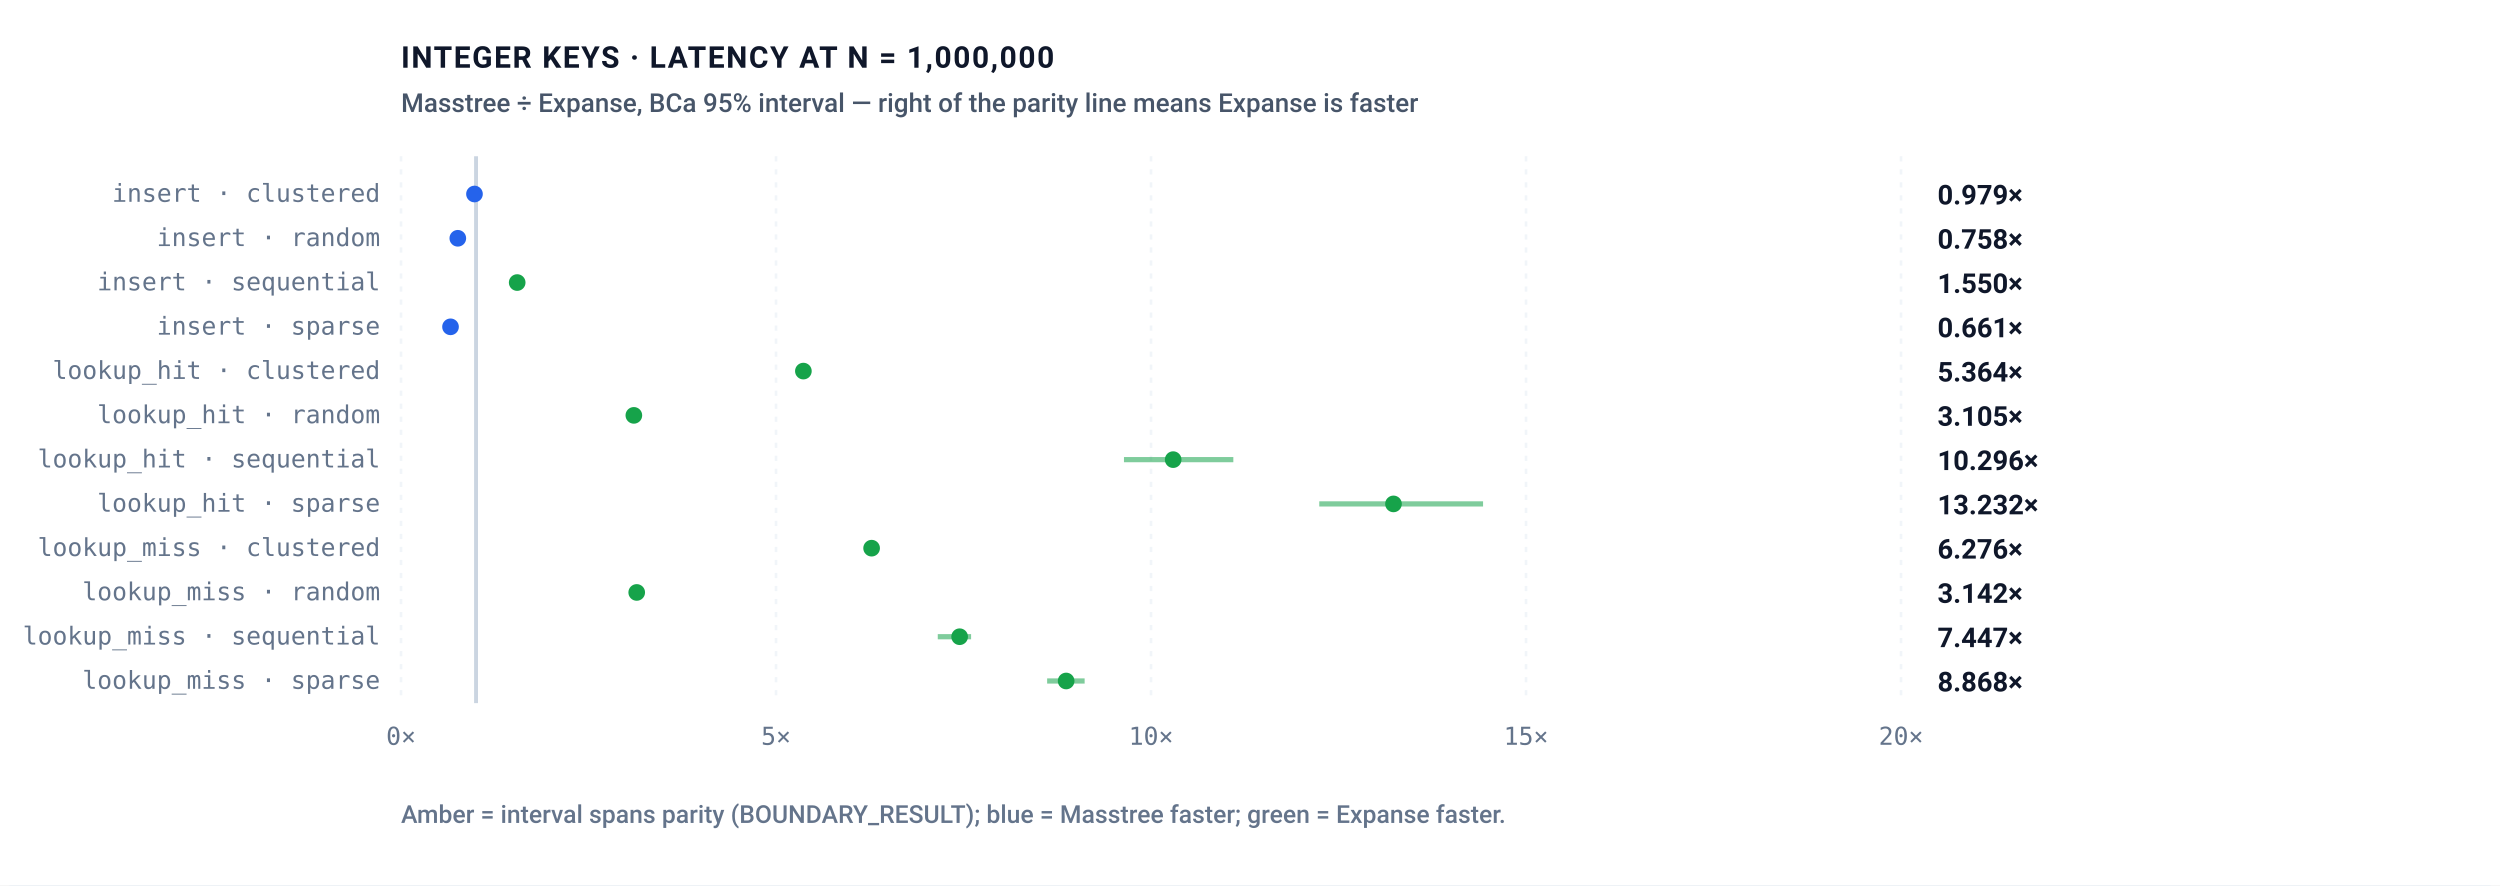
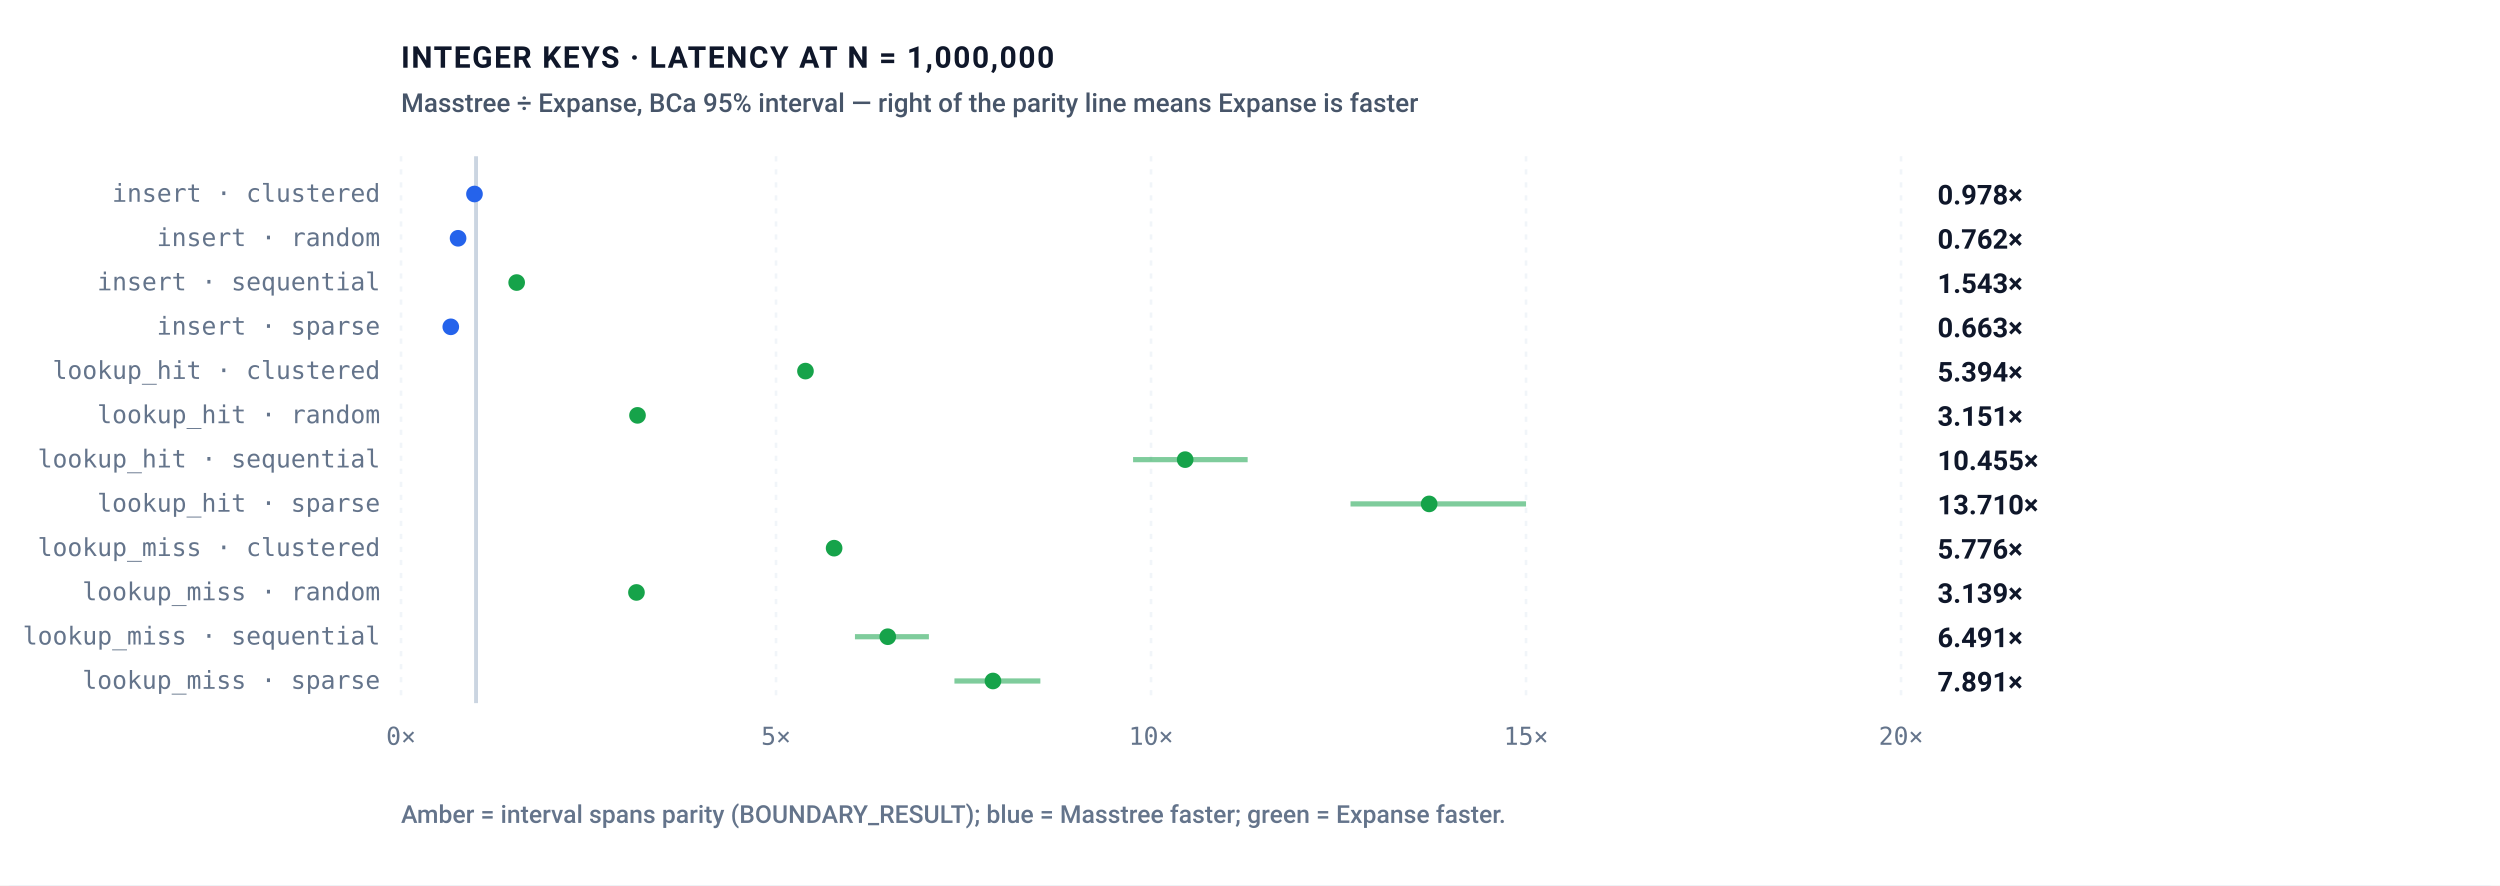
<svg xmlns="http://www.w3.org/2000/svg" role="img" viewBox="0 0 960 340" width="100%" height="100%">
  <defs>
    <style>
      .bg { fill: #ffffff; }
      .border { stroke: #e2e8f0; stroke-width: 1px; fill: none; }
      .grid { stroke: #f1f5f9; stroke-width: 1px; stroke-dasharray: 2,3; }
      .axis { stroke: #cbd5e1; stroke-width: 1.5px; }
      .divider { stroke: #e2e8f0; stroke-width: 1px; }

      .t-title { font-family: -apple-system, BlinkMacSystemFont, "Segoe UI", Roboto, Helvetica, Arial, sans-serif; font-size: 11.5px; font-weight: 700; letter-spacing: 0.6px; fill: #0f172a; text-transform: uppercase; }
      .t-sub { font-family: -apple-system, BlinkMacSystemFont, "Segoe UI", Roboto, Helvetica, Arial, sans-serif; font-size: 10px; font-weight: 500; fill: #475569; }
      .t-unit { font-family: ui-monospace, SFMono-Regular, Menlo, Monaco, Consolas, monospace; font-size: 10px; font-weight: 600; fill: #475569; }
      .t-axis-label { font-family: ui-monospace, SFMono-Regular, Menlo, Monaco, Consolas, monospace; font-size: 9.5px; font-weight: 500; fill: #64748b; }
      .t-bar-label { font-family: -apple-system, BlinkMacSystemFont, "Segoe UI", Roboto, Helvetica, Arial, sans-serif; font-size: 11px; font-weight: 700; fill: #0f172a; }
      .t-legend { font-family: -apple-system, BlinkMacSystemFont, "Segoe UI", Roboto, Helvetica, Arial, sans-serif; font-size: 10.5px; font-weight: 600; fill: #0f172a; }

      .t-val-accent { font-family: ui-monospace, SFMono-Regular, Menlo, Monaco, Consolas, monospace; font-size: 11px; font-weight: 700; fill: #15803d; }
      .t-val-blue { font-family: ui-monospace, SFMono-Regular, Menlo, Monaco, Consolas, monospace; font-size: 11px; font-weight: 600; fill: #2563eb; }
      .t-note { font-family: -apple-system, BlinkMacSystemFont, "Segoe UI", Roboto, Helvetica, Arial, sans-serif; font-size: 9.5px; font-weight: 500; fill: #64748b; }

      .b-expanse { fill: #16a34a; }
      .b-art { fill: #2563eb; }
      .b-masstree { fill: #2563eb; }
      .b-btree { fill: #d97706; }
      .b-hashmap { fill: #7c3aed; }

      .badge-win { fill: #dcfce7; stroke: #86efac; stroke-width: 1px; }
      .badge-win-text { font-family: ui-monospace, SFMono-Regular, Menlo, Monaco, Consolas, monospace; font-size: 9.5px; font-weight: 700; fill: #15803d; text-anchor: middle; }
      .badge-loss { fill: #fef3c7; stroke: #fcd34d; stroke-width: 1px; }
      .badge-loss-text { font-family: ui-monospace, SFMono-Regular, Menlo, Monaco, Consolas, monospace; font-size: 9.5px; font-weight: 700; fill: #b45309; text-anchor: middle; }

      @media (prefers-color-scheme: dark) {
        .bg { fill: #0d1117; }
        .border { stroke: #30363d; }
        .grid { stroke: #21262d; }
        .axis { stroke: #484f58; }
        .divider { stroke: #21262d; }
        .t-title { fill: #f0f6fc; }
        .t-sub { fill: #94a3b8; }
        .t-unit { fill: #94a3b8; }
        .t-axis-label { fill: #94a3b8; }
        .t-bar-label { fill: #f8fafc; }
        .t-legend { fill: #f8fafc; }
        .t-val-accent { fill: #4ade80; }
        .t-val-blue { fill: #38bdf8; }
        .t-note { fill: #94a3b8; }
        .b-expanse { fill: #22c55e; }
        .b-art { fill: #3b82f6; }
        .b-masstree { fill: #3b82f6; }
        .b-btree { fill: #f59e0b; }
        .b-hashmap { fill: #a855f7; }
        .badge-win { fill: #052e16; stroke: #166534; }
        .badge-win-text { fill: #4ade80; }
        .badge-loss { fill: #451a03; stroke: #92400e; }
        .badge-loss-text { fill: #fbbf24; }
      }

      :root[data-theme="dark"] .bg, [data-theme="dark"] .bg { fill: #0d1117; }
      :root[data-theme="dark"] .border, [data-theme="dark"] .border { stroke: #30363d; }
      :root[data-theme="dark"] .grid, [data-theme="dark"] .grid { stroke: #21262d; }
      :root[data-theme="dark"] .axis, [data-theme="dark"] .axis { stroke: #484f58; }
      :root[data-theme="dark"] .divider, [data-theme="dark"] .divider { stroke: #21262d; }
      :root[data-theme="dark"] .t-title, [data-theme="dark"] .t-title { fill: #f0f6fc; }
      :root[data-theme="dark"] .t-sub, [data-theme="dark"] .t-sub { fill: #94a3b8; }
      :root[data-theme="dark"] .t-unit, [data-theme="dark"] .t-unit { fill: #94a3b8; }
      :root[data-theme="dark"] .t-axis-label, [data-theme="dark"] .t-axis-label { fill: #94a3b8; }
      :root[data-theme="dark"] .t-bar-label, [data-theme="dark"] .t-bar-label { fill: #f8fafc; }
      :root[data-theme="dark"] .t-legend, [data-theme="dark"] .t-legend { fill: #f8fafc; }
      :root[data-theme="dark"] .t-val-accent, [data-theme="dark"] .t-val-accent { fill: #4ade80; }
      :root[data-theme="dark"] .t-val-blue, [data-theme="dark"] .t-val-blue { fill: #38bdf8; }
      :root[data-theme="dark"] .t-note, [data-theme="dark"] .t-note { fill: #94a3b8; }
      :root[data-theme="dark"] .b-expanse, [data-theme="dark"] .b-expanse { fill: #22c55e; }
      :root[data-theme="dark"] .b-art, [data-theme="dark"] .b-art { fill: #3b82f6; }
      :root[data-theme="dark"] .b-masstree, [data-theme="dark"] .b-masstree { fill: #3b82f6; }
      :root[data-theme="dark"] .b-btree, [data-theme="dark"] .b-btree { fill: #f59e0b; }
      :root[data-theme="dark"] .b-hashmap, [data-theme="dark"] .b-hashmap { fill: #a855f7; }
      :root[data-theme="dark"] .badge-win, [data-theme="dark"] .badge-win { fill: #052e16; stroke: #166534; }
      :root[data-theme="dark"] .badge-win-text, [data-theme="dark"] .badge-win-text { fill: #4ade80; }
      :root[data-theme="dark"] .badge-loss, [data-theme="dark"] .badge-loss { fill: #451a03; stroke: #92400e; }
      :root[data-theme="dark"] .badge-loss-text, [data-theme="dark"] .badge-loss-text { fill: #fbbf24; }
    </style>
  </defs>
  <rect width="100%" height="100%" class="bg" rx="6" />
  <rect width="100%" height="100%" class="border" rx="6" />
  <rect class="bg" x="0" y="0" width="960" height="340" />
  <text class="t-title" x="154" y="26">INTEGER KEYS · LATENCY AT N = 1,000,000</text>
  <text class="t-sub" x="154" y="43">Masstree ÷ Expanse, BCa 95% interval — right of the parity line means Expanse is faster</text>
  <line class="grid" x1="154.0" y1="60" x2="154.0" y2="270" />
  <text class="t-axis-label" x="154.0" y="286.0" text-anchor="middle">0×</text>
  <line class="grid" x1="298.0" y1="60" x2="298.0" y2="270" />
  <text class="t-axis-label" x="298.0" y="286.0" text-anchor="middle">5×</text>
  <line class="grid" x1="442.0" y1="60" x2="442.0" y2="270" />
  <text class="t-axis-label" x="442.0" y="286.0" text-anchor="middle">10×</text>
  <line class="grid" x1="586.0" y1="60" x2="586.0" y2="270" />
  <text class="t-axis-label" x="586.0" y="286.0" text-anchor="middle">15×</text>
  <line class="grid" x1="730.0" y1="60" x2="730.0" y2="270" />
  <text class="t-axis-label" x="730.0" y="286.0" text-anchor="middle">20×</text>
  <line class="axis" x1="182.8" y1="60" x2="182.8" y2="270" />
-   <line x1="181.9" y1="74.5" x2="182.5" y2="74.5" stroke="#2563eb" stroke-width="2" opacity="0.55" />
+   <line x1="182.0" y1="74.5" x2="182.4" y2="74.5" stroke="#2563eb" stroke-width="2" opacity="0.55" />
  <circle cx="182.2" cy="74.5" r="3.2" fill="#2563eb" />
  <text class="t-axis-label" x="146" y="77.5" text-anchor="end">insert · clustered</text>
-   <text class="t-legend" x="744" y="78.5" fill="#2563eb">0.979×</text>
-   <line x1="174.7" y1="91.5" x2="176.2" y2="91.5" stroke="#2563eb" stroke-width="2" opacity="0.55" />
-   <circle cx="175.8" cy="91.5" r="3.2" fill="#2563eb" />
+   <text class="t-legend" x="744" y="78.5" fill="#2563eb">0.978×</text>
+   <line x1="175.8" y1="91.5" x2="176.1" y2="91.5" stroke="#2563eb" stroke-width="2" opacity="0.55" />
+   <circle cx="175.9" cy="91.5" r="3.2" fill="#2563eb" />
  <text class="t-axis-label" x="146" y="94.5" text-anchor="end">insert · random</text>
-   <text class="t-legend" x="744" y="95.5" fill="#2563eb">0.758×</text>
-   <line x1="198.2" y1="108.5" x2="199.1" y2="108.5" stroke="#16a34a" stroke-width="2" opacity="0.55" />
-   <circle cx="198.6" cy="108.5" r="3.2" fill="#16a34a" />
+   <text class="t-legend" x="744" y="95.5" fill="#2563eb">0.762×</text>
+   <line x1="198.0" y1="108.5" x2="198.9" y2="108.5" stroke="#16a34a" stroke-width="2" opacity="0.55" />
+   <circle cx="198.4" cy="108.5" r="3.2" fill="#16a34a" />
  <text class="t-axis-label" x="146" y="111.5" text-anchor="end">insert · sequential</text>
-   <text class="t-legend" x="744" y="112.5" fill="#16a34a">1.550×</text>
-   <line x1="172.9" y1="125.5" x2="173.2" y2="125.5" stroke="#2563eb" stroke-width="2" opacity="0.55" />
-   <circle cx="173.0" cy="125.5" r="3.2" fill="#2563eb" />
+   <text class="t-legend" x="744" y="112.5" fill="#16a34a">1.543×</text>
+   <line x1="172.8" y1="125.5" x2="173.3" y2="125.5" stroke="#2563eb" stroke-width="2" opacity="0.55" />
+   <circle cx="173.1" cy="125.5" r="3.2" fill="#2563eb" />
  <text class="t-axis-label" x="146" y="128.5" text-anchor="end">insert · sparse</text>
-   <text class="t-legend" x="744" y="129.5" fill="#2563eb">0.661×</text>
-   <line x1="306.4" y1="142.5" x2="310.6" y2="142.5" stroke="#16a34a" stroke-width="2" opacity="0.55" />
-   <circle cx="308.5" cy="142.5" r="3.2" fill="#16a34a" />
+   <text class="t-legend" x="744" y="129.5" fill="#2563eb">0.663×</text>
+   <line x1="307.5" y1="142.5" x2="311.3" y2="142.5" stroke="#16a34a" stroke-width="2" opacity="0.55" />
+   <circle cx="309.3" cy="142.5" r="3.2" fill="#16a34a" />
  <text class="t-axis-label" x="146" y="145.5" text-anchor="end">lookup_hit · clustered</text>
-   <text class="t-legend" x="744" y="146.5" fill="#16a34a">5.364×</text>
-   <line x1="242.5" y1="159.5" x2="244.4" y2="159.5" stroke="#16a34a" stroke-width="2" opacity="0.55" />
-   <circle cx="243.4" cy="159.5" r="3.2" fill="#16a34a" />
+   <text class="t-legend" x="744" y="146.5" fill="#16a34a">5.394×</text>
+   <line x1="243.7" y1="159.5" x2="245.8" y2="159.5" stroke="#16a34a" stroke-width="2" opacity="0.55" />
+   <circle cx="244.8" cy="159.5" r="3.2" fill="#16a34a" />
  <text class="t-axis-label" x="146" y="162.5" text-anchor="end">lookup_hit · random</text>
-   <text class="t-legend" x="744" y="163.5" fill="#16a34a">3.105×</text>
-   <line x1="431.6" y1="176.5" x2="473.6" y2="176.5" stroke="#16a34a" stroke-width="2" opacity="0.55" />
-   <circle cx="450.5" cy="176.5" r="3.2" fill="#16a34a" />
+   <text class="t-legend" x="744" y="163.5" fill="#16a34a">3.151×</text>
+   <line x1="435.1" y1="176.5" x2="479.1" y2="176.5" stroke="#16a34a" stroke-width="2" opacity="0.55" />
+   <circle cx="455.1" cy="176.5" r="3.2" fill="#16a34a" />
  <text class="t-axis-label" x="146" y="179.5" text-anchor="end">lookup_hit · sequential</text>
-   <text class="t-legend" x="744" y="180.5" fill="#16a34a">10.296×</text>
-   <line x1="506.6" y1="193.5" x2="569.5" y2="193.5" stroke="#16a34a" stroke-width="2" opacity="0.55" />
-   <circle cx="535.1" cy="193.5" r="3.2" fill="#16a34a" />
+   <text class="t-legend" x="744" y="180.5" fill="#16a34a">10.455×</text>
+   <line x1="518.6" y1="193.5" x2="586.0" y2="193.5" stroke="#16a34a" stroke-width="2" opacity="0.55" />
+   <circle cx="548.8" cy="193.5" r="3.2" fill="#16a34a" />
  <text class="t-axis-label" x="146" y="196.5" text-anchor="end">lookup_hit · sparse</text>
-   <text class="t-legend" x="744" y="197.5" fill="#16a34a">13.232×</text>
-   <line x1="333.1" y1="210.5" x2="336.3" y2="210.5" stroke="#16a34a" stroke-width="2" opacity="0.55" />
-   <circle cx="334.7" cy="210.5" r="3.2" fill="#16a34a" />
+   <text class="t-legend" x="744" y="197.5" fill="#16a34a">13.710×</text>
+   <line x1="318.1" y1="210.5" x2="322.8" y2="210.5" stroke="#16a34a" stroke-width="2" opacity="0.55" />
+   <circle cx="320.3" cy="210.5" r="3.2" fill="#16a34a" />
  <text class="t-axis-label" x="146" y="213.5" text-anchor="end">lookup_miss · clustered</text>
-   <text class="t-legend" x="744" y="214.5" fill="#16a34a">6.276×</text>
-   <line x1="243.6" y1="227.5" x2="245.5" y2="227.5" stroke="#16a34a" stroke-width="2" opacity="0.55" />
-   <circle cx="244.5" cy="227.5" r="3.2" fill="#16a34a" />
+   <text class="t-legend" x="744" y="214.5" fill="#16a34a">5.776×</text>
+   <line x1="243.7" y1="227.5" x2="245.2" y2="227.5" stroke="#16a34a" stroke-width="2" opacity="0.55" />
+   <circle cx="244.4" cy="227.5" r="3.2" fill="#16a34a" />
  <text class="t-axis-label" x="146" y="230.5" text-anchor="end">lookup_miss · random</text>
-   <text class="t-legend" x="744" y="231.5" fill="#16a34a">3.142×</text>
-   <line x1="360.1" y1="244.5" x2="372.9" y2="244.5" stroke="#16a34a" stroke-width="2" opacity="0.55" />
-   <circle cx="368.5" cy="244.5" r="3.2" fill="#16a34a" />
+   <text class="t-legend" x="744" y="231.5" fill="#16a34a">3.139×</text>
+   <line x1="328.3" y1="244.5" x2="356.7" y2="244.5" stroke="#16a34a" stroke-width="2" opacity="0.55" />
+   <circle cx="340.9" cy="244.5" r="3.2" fill="#16a34a" />
  <text class="t-axis-label" x="146" y="247.5" text-anchor="end">lookup_miss · sequential</text>
-   <text class="t-legend" x="744" y="248.5" fill="#16a34a">7.447×</text>
-   <line x1="402.1" y1="261.5" x2="416.5" y2="261.5" stroke="#16a34a" stroke-width="2" opacity="0.55" />
-   <circle cx="409.4" cy="261.5" r="3.2" fill="#16a34a" />
+   <text class="t-legend" x="744" y="248.5" fill="#16a34a">6.491×</text>
+   <line x1="366.5" y1="261.5" x2="399.5" y2="261.5" stroke="#16a34a" stroke-width="2" opacity="0.55" />
+   <circle cx="381.3" cy="261.5" r="3.2" fill="#16a34a" />
  <text class="t-axis-label" x="146" y="264.5" text-anchor="end">lookup_miss · sparse</text>
-   <text class="t-legend" x="744" y="265.5" fill="#16a34a">8.868×</text>
+   <text class="t-legend" x="744" y="265.5" fill="#16a34a">7.891×</text>
  <text class="t-note" x="154" y="316">Amber = interval spans parity (BOUNDARY_RESULT); blue = Masstree faster; green = Expanse faster.</text>
</svg>
